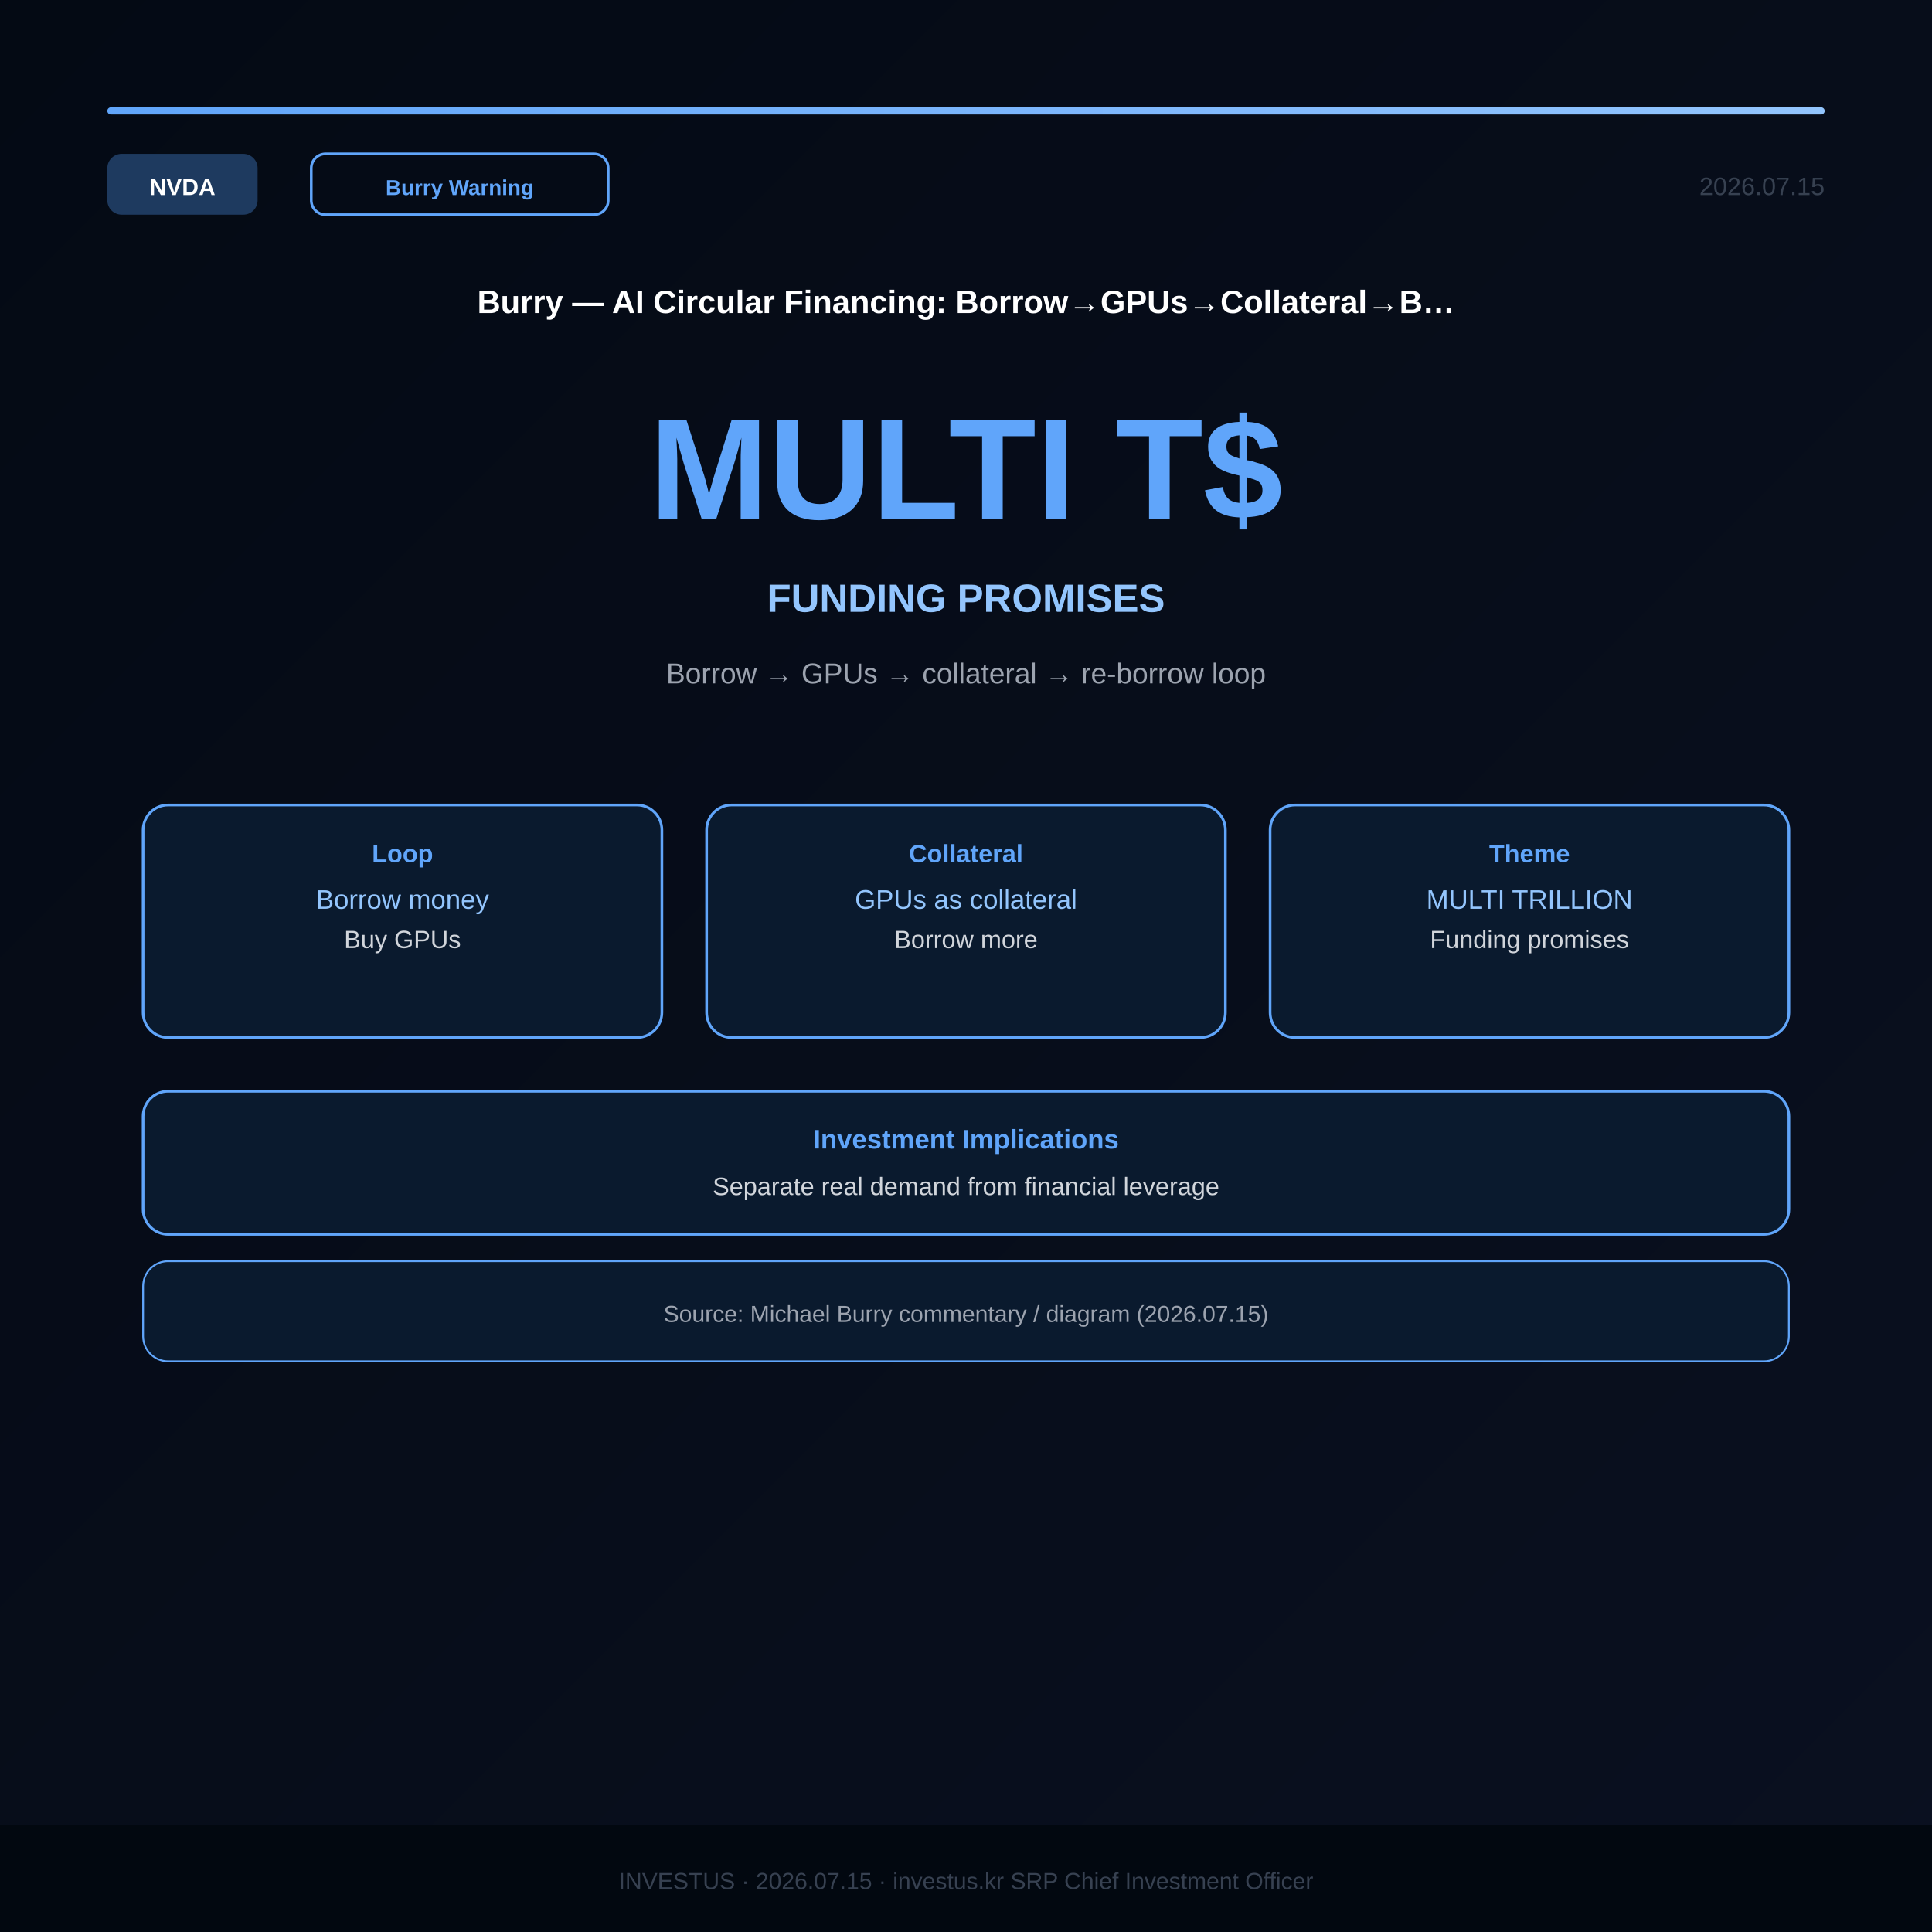
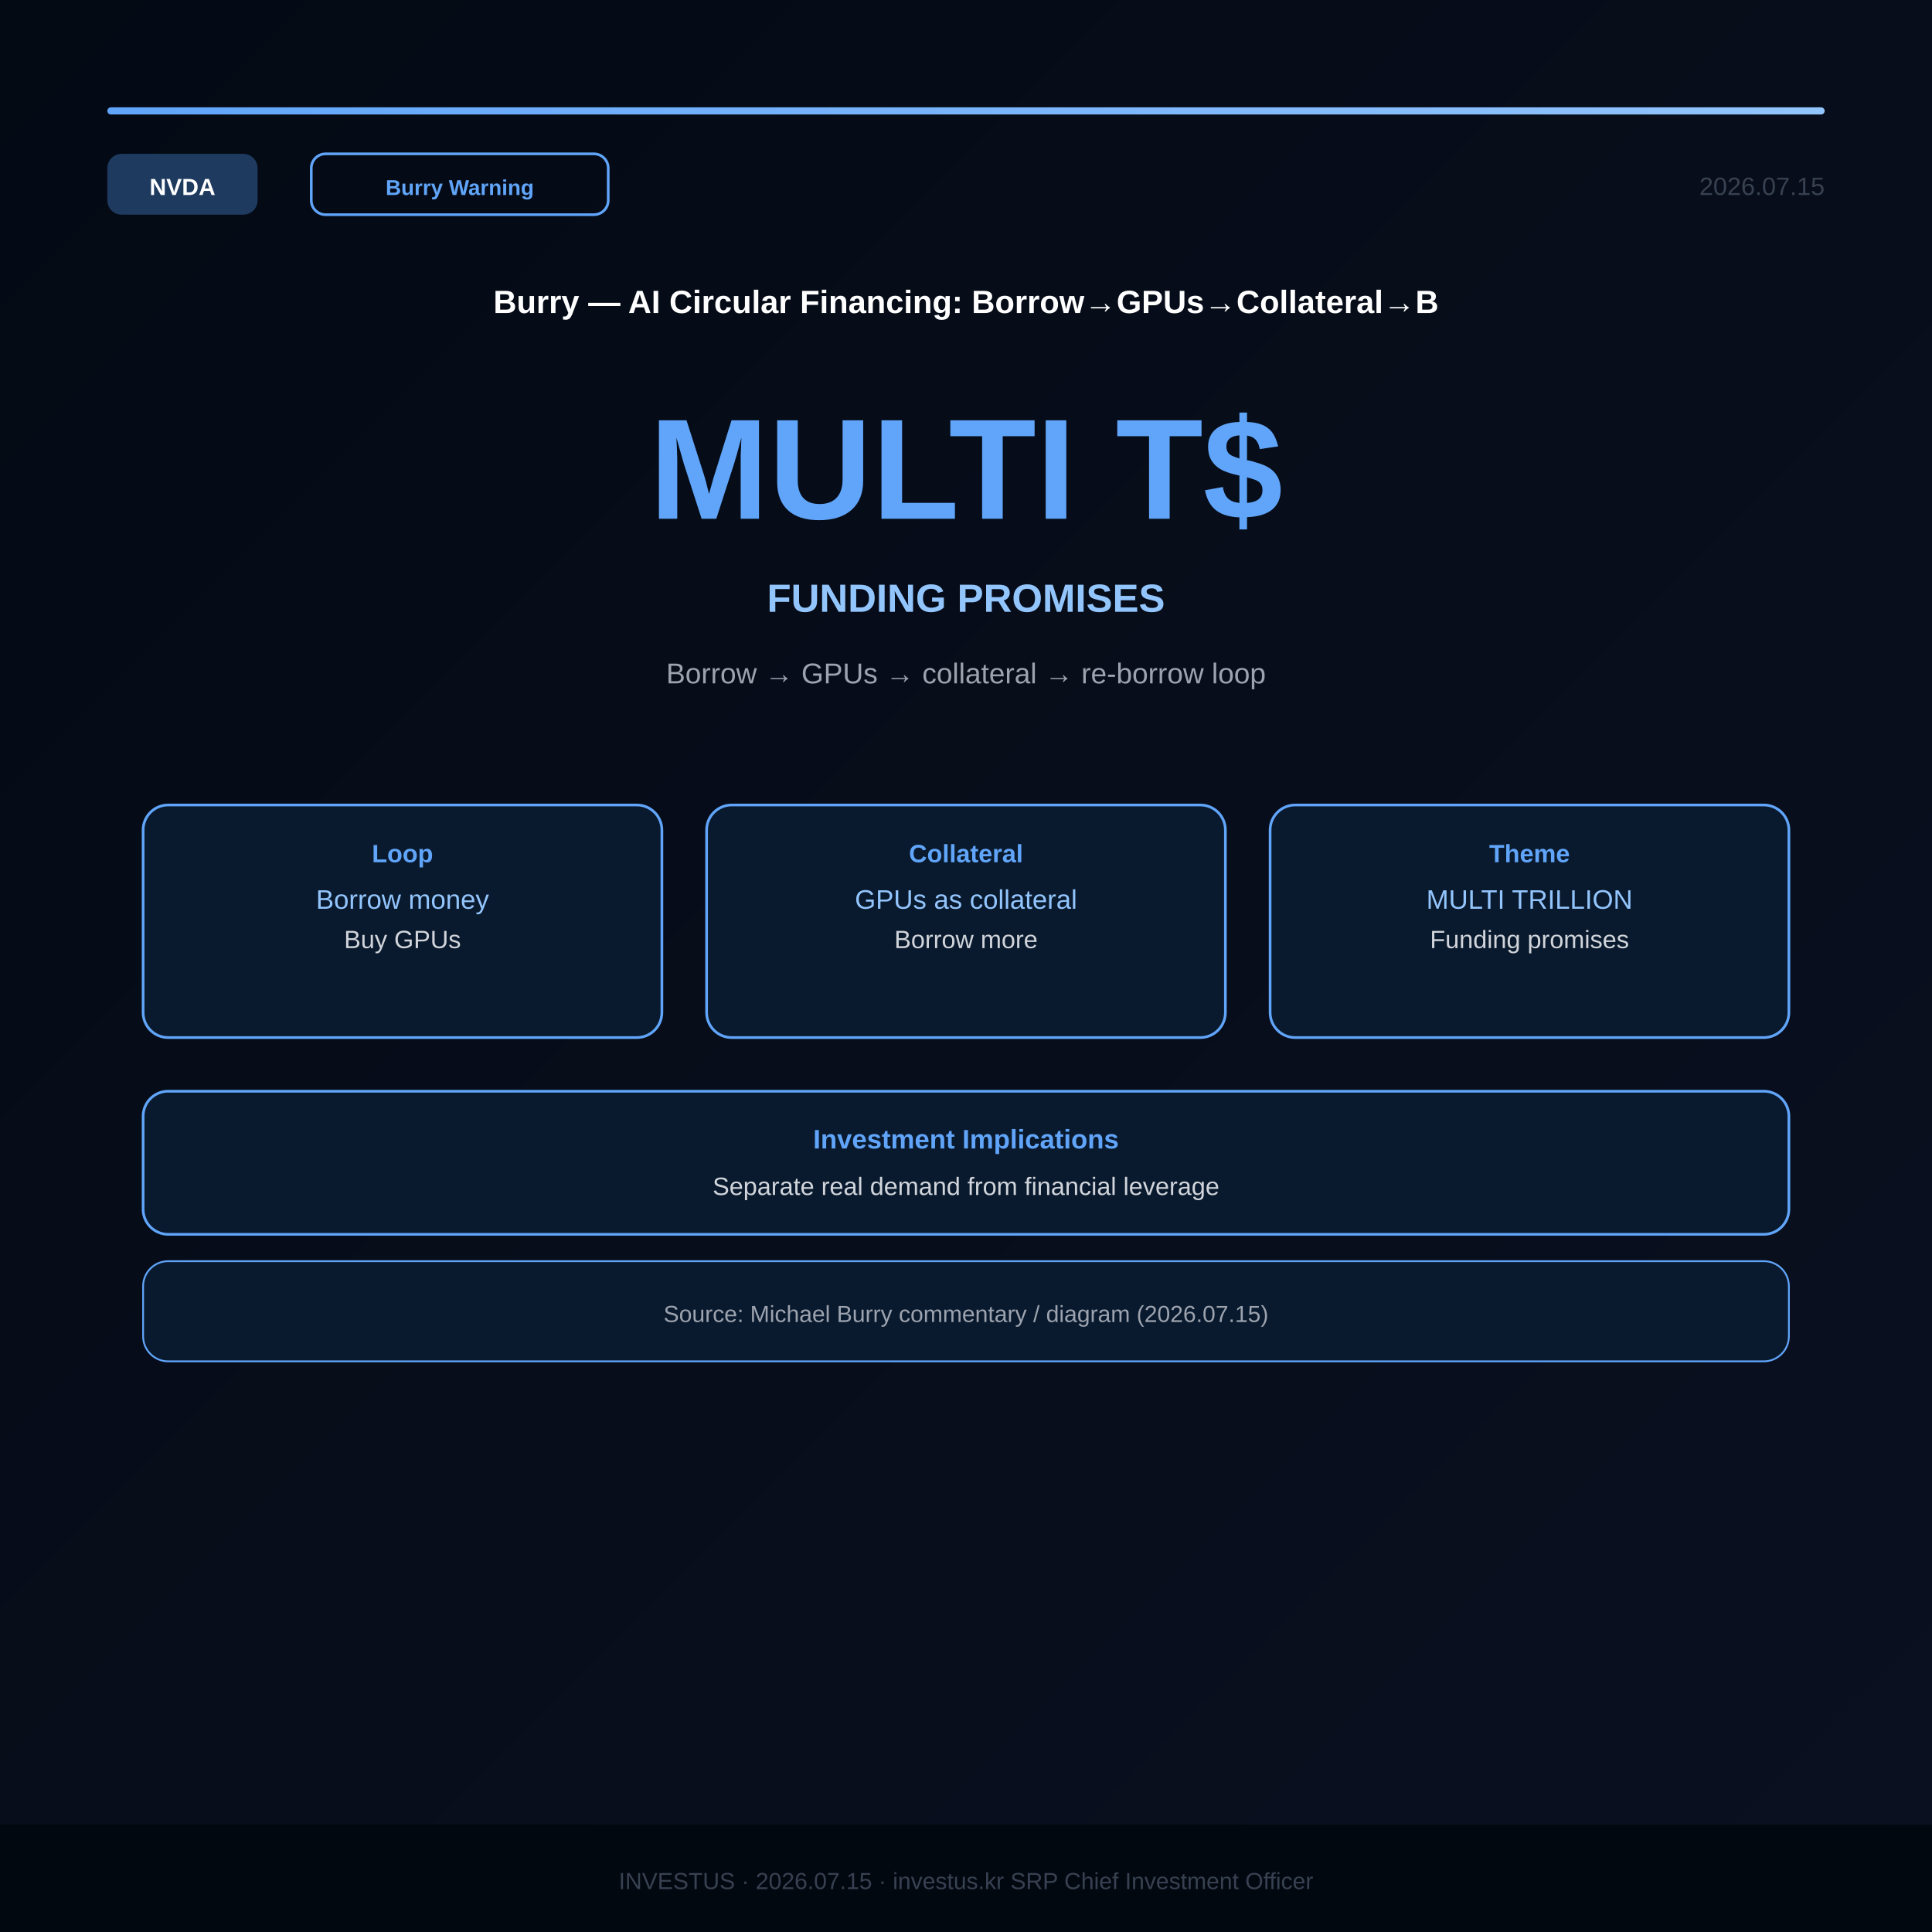
<svg xmlns="http://www.w3.org/2000/svg" viewBox="0 0 1080 1080" width="1080" height="1080">
  <defs>
    <linearGradient id="bg" x1="0%" y1="0%" x2="100%" y2="100%">
      <stop offset="0%" style="stop-color:#040a14" />
      <stop offset="100%" style="stop-color:#0a1020" />
    </linearGradient>
    <linearGradient id="grad" x1="0%" y1="0%" x2="100%" y2="0%">
      <stop offset="0%" style="stop-color:#60a5fa" />
      <stop offset="100%" style="stop-color:#93c5fd" />
    </linearGradient>
  </defs>
  <rect width="1080" height="1080" fill="url(#bg)" />
  <rect x="60" y="60" width="960" height="4" fill="url(#grad)" rx="2" />
  <rect x="60" y="86" width="84" height="34" rx="8" fill="#1e3a5f" />
  <text x="102.0" y="109" font-family="Arial Black, Arial" font-weight="900" font-size="13" fill="#ffffff" text-anchor="middle">NVDA</text>
  <rect x="174" y="86" width="166" height="34" rx="8" fill="none" stroke="#60a5fa" stroke-width="1.5" />
  <text x="257.0" y="109" font-family="Arial, sans-serif" font-weight="700" font-size="12" fill="#60a5fa" text-anchor="middle">Burry Warning</text>
  <text x="1020" y="109" font-family="Arial, sans-serif" font-size="14" fill="#374151" text-anchor="end">2026.07.15</text>
-   <text x="540" y="175" font-family="Arial Black, Arial" font-weight="900" font-size="18" fill="#ffffff" text-anchor="middle">Burry — AI Circular Financing: Borrow→GPUs→Collateral→B…</text>
+   <text x="540" y="175" font-family="Arial Black, Arial" font-weight="900" font-size="18" fill="#ffffff" text-anchor="middle">Burry — AI Circular Financing: Borrow→GPUs→Collateral→B</text>
  <text x="540" y="290" font-family="Arial Black, Arial" font-weight="900" font-size="80" fill="#60a5fa" text-anchor="middle">MULTI T$</text>
  <text x="540" y="342" font-family="Arial Black, Arial" font-weight="900" font-size="22" fill="#93c5fd" text-anchor="middle">FUNDING PROMISES</text>
  <text x="540" y="382" font-family="Arial, sans-serif" font-size="16" fill="#9ca3af" text-anchor="middle">Borrow → GPUs → collateral → re-borrow loop</text>
  <rect x="80" y="450" width="290" height="130" rx="14" fill="#0a1a2e" stroke="#60a5fa" stroke-width="1.5" />
  <text x="225.0" y="482" font-family="Arial Black, Arial" font-weight="900" font-size="14" fill="#60a5fa" text-anchor="middle">Loop</text>
  <text x="225.0" y="508" font-family="Arial, sans-serif" font-size="15" fill="#93c5fd" text-anchor="middle">Borrow money</text>
  <text x="225.0" y="530" font-family="Arial, sans-serif" font-size="14" fill="#d1d5db" text-anchor="middle">Buy GPUs</text>
  <rect x="395" y="450" width="290" height="130" rx="14" fill="#0a1a2e" stroke="#60a5fa" stroke-width="1.5" />
  <text x="540.0" y="482" font-family="Arial Black, Arial" font-weight="900" font-size="14" fill="#60a5fa" text-anchor="middle">Collateral</text>
  <text x="540.0" y="508" font-family="Arial, sans-serif" font-size="15" fill="#93c5fd" text-anchor="middle">GPUs as collateral</text>
  <text x="540.0" y="530" font-family="Arial, sans-serif" font-size="14" fill="#d1d5db" text-anchor="middle">Borrow more</text>
  <rect x="710" y="450" width="290" height="130" rx="14" fill="#0a1a2e" stroke="#60a5fa" stroke-width="1.5" />
  <text x="855.0" y="482" font-family="Arial Black, Arial" font-weight="900" font-size="14" fill="#60a5fa" text-anchor="middle">Theme</text>
  <text x="855.0" y="508" font-family="Arial, sans-serif" font-size="15" fill="#93c5fd" text-anchor="middle">MULTI TRILLION</text>
  <text x="855.0" y="530" font-family="Arial, sans-serif" font-size="14" fill="#d1d5db" text-anchor="middle">Funding promises</text>
  <rect x="80" y="610" width="920" height="80" rx="14" fill="#0a1a2e" stroke="#60a5fa" stroke-width="1.5" />
  <text x="540" y="642" font-family="Arial Black, Arial" font-weight="900" font-size="15" fill="#60a5fa" text-anchor="middle">Investment Implications</text>
  <text x="540" y="668" font-family="Arial, sans-serif" font-size="14" fill="#d1d5db" text-anchor="middle">Separate real demand from financial leverage</text>
  <rect x="80" y="705" width="920" height="56" rx="14" fill="#0a1a2e" stroke="#60a5fa" stroke-width="1" />
  <text x="540" y="739" font-family="Arial, sans-serif" font-size="13" fill="#9ca3af" text-anchor="middle">Source: Michael Burry commentary / diagram (2026.07.15)</text>
  <rect x="0" y="1020" width="1080" height="60" fill="#020810" />
  <text x="540" y="1056" font-family="Arial, sans-serif" font-size="13" fill="#374151" text-anchor="middle">INVESTUS · 2026.07.15 · investus.kr SRP Chief Investment Officer</text>
</svg>
